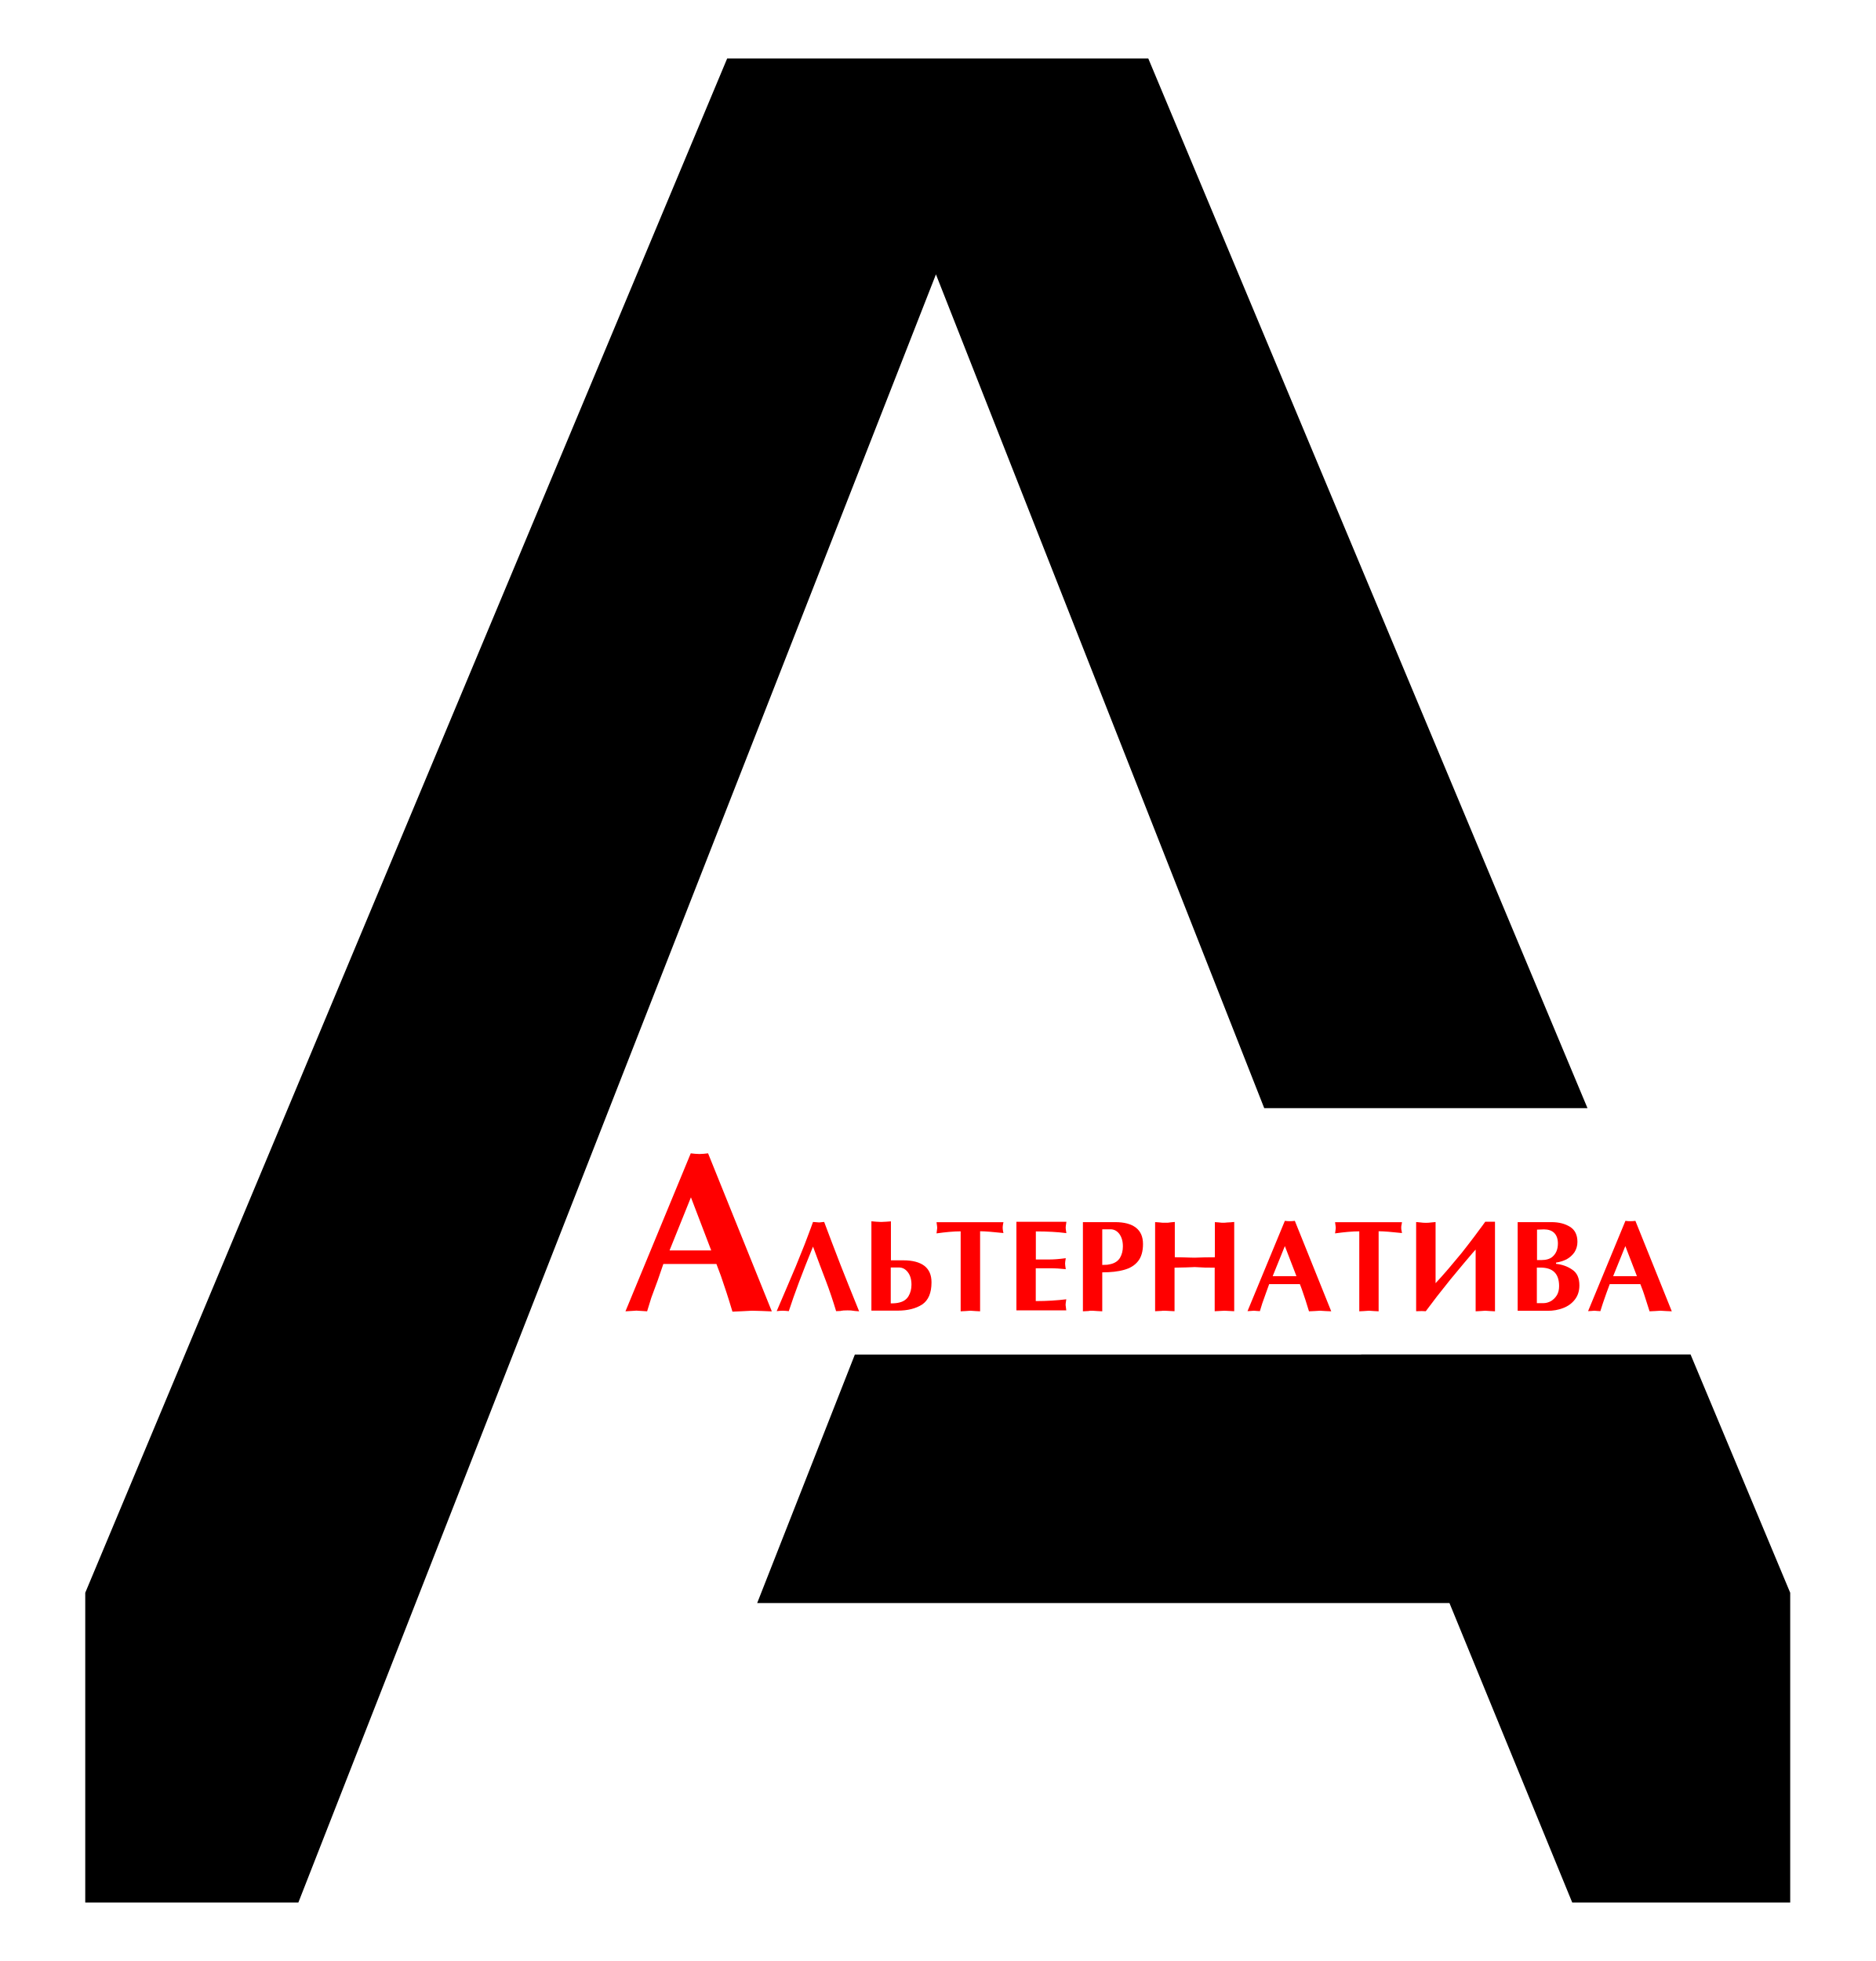
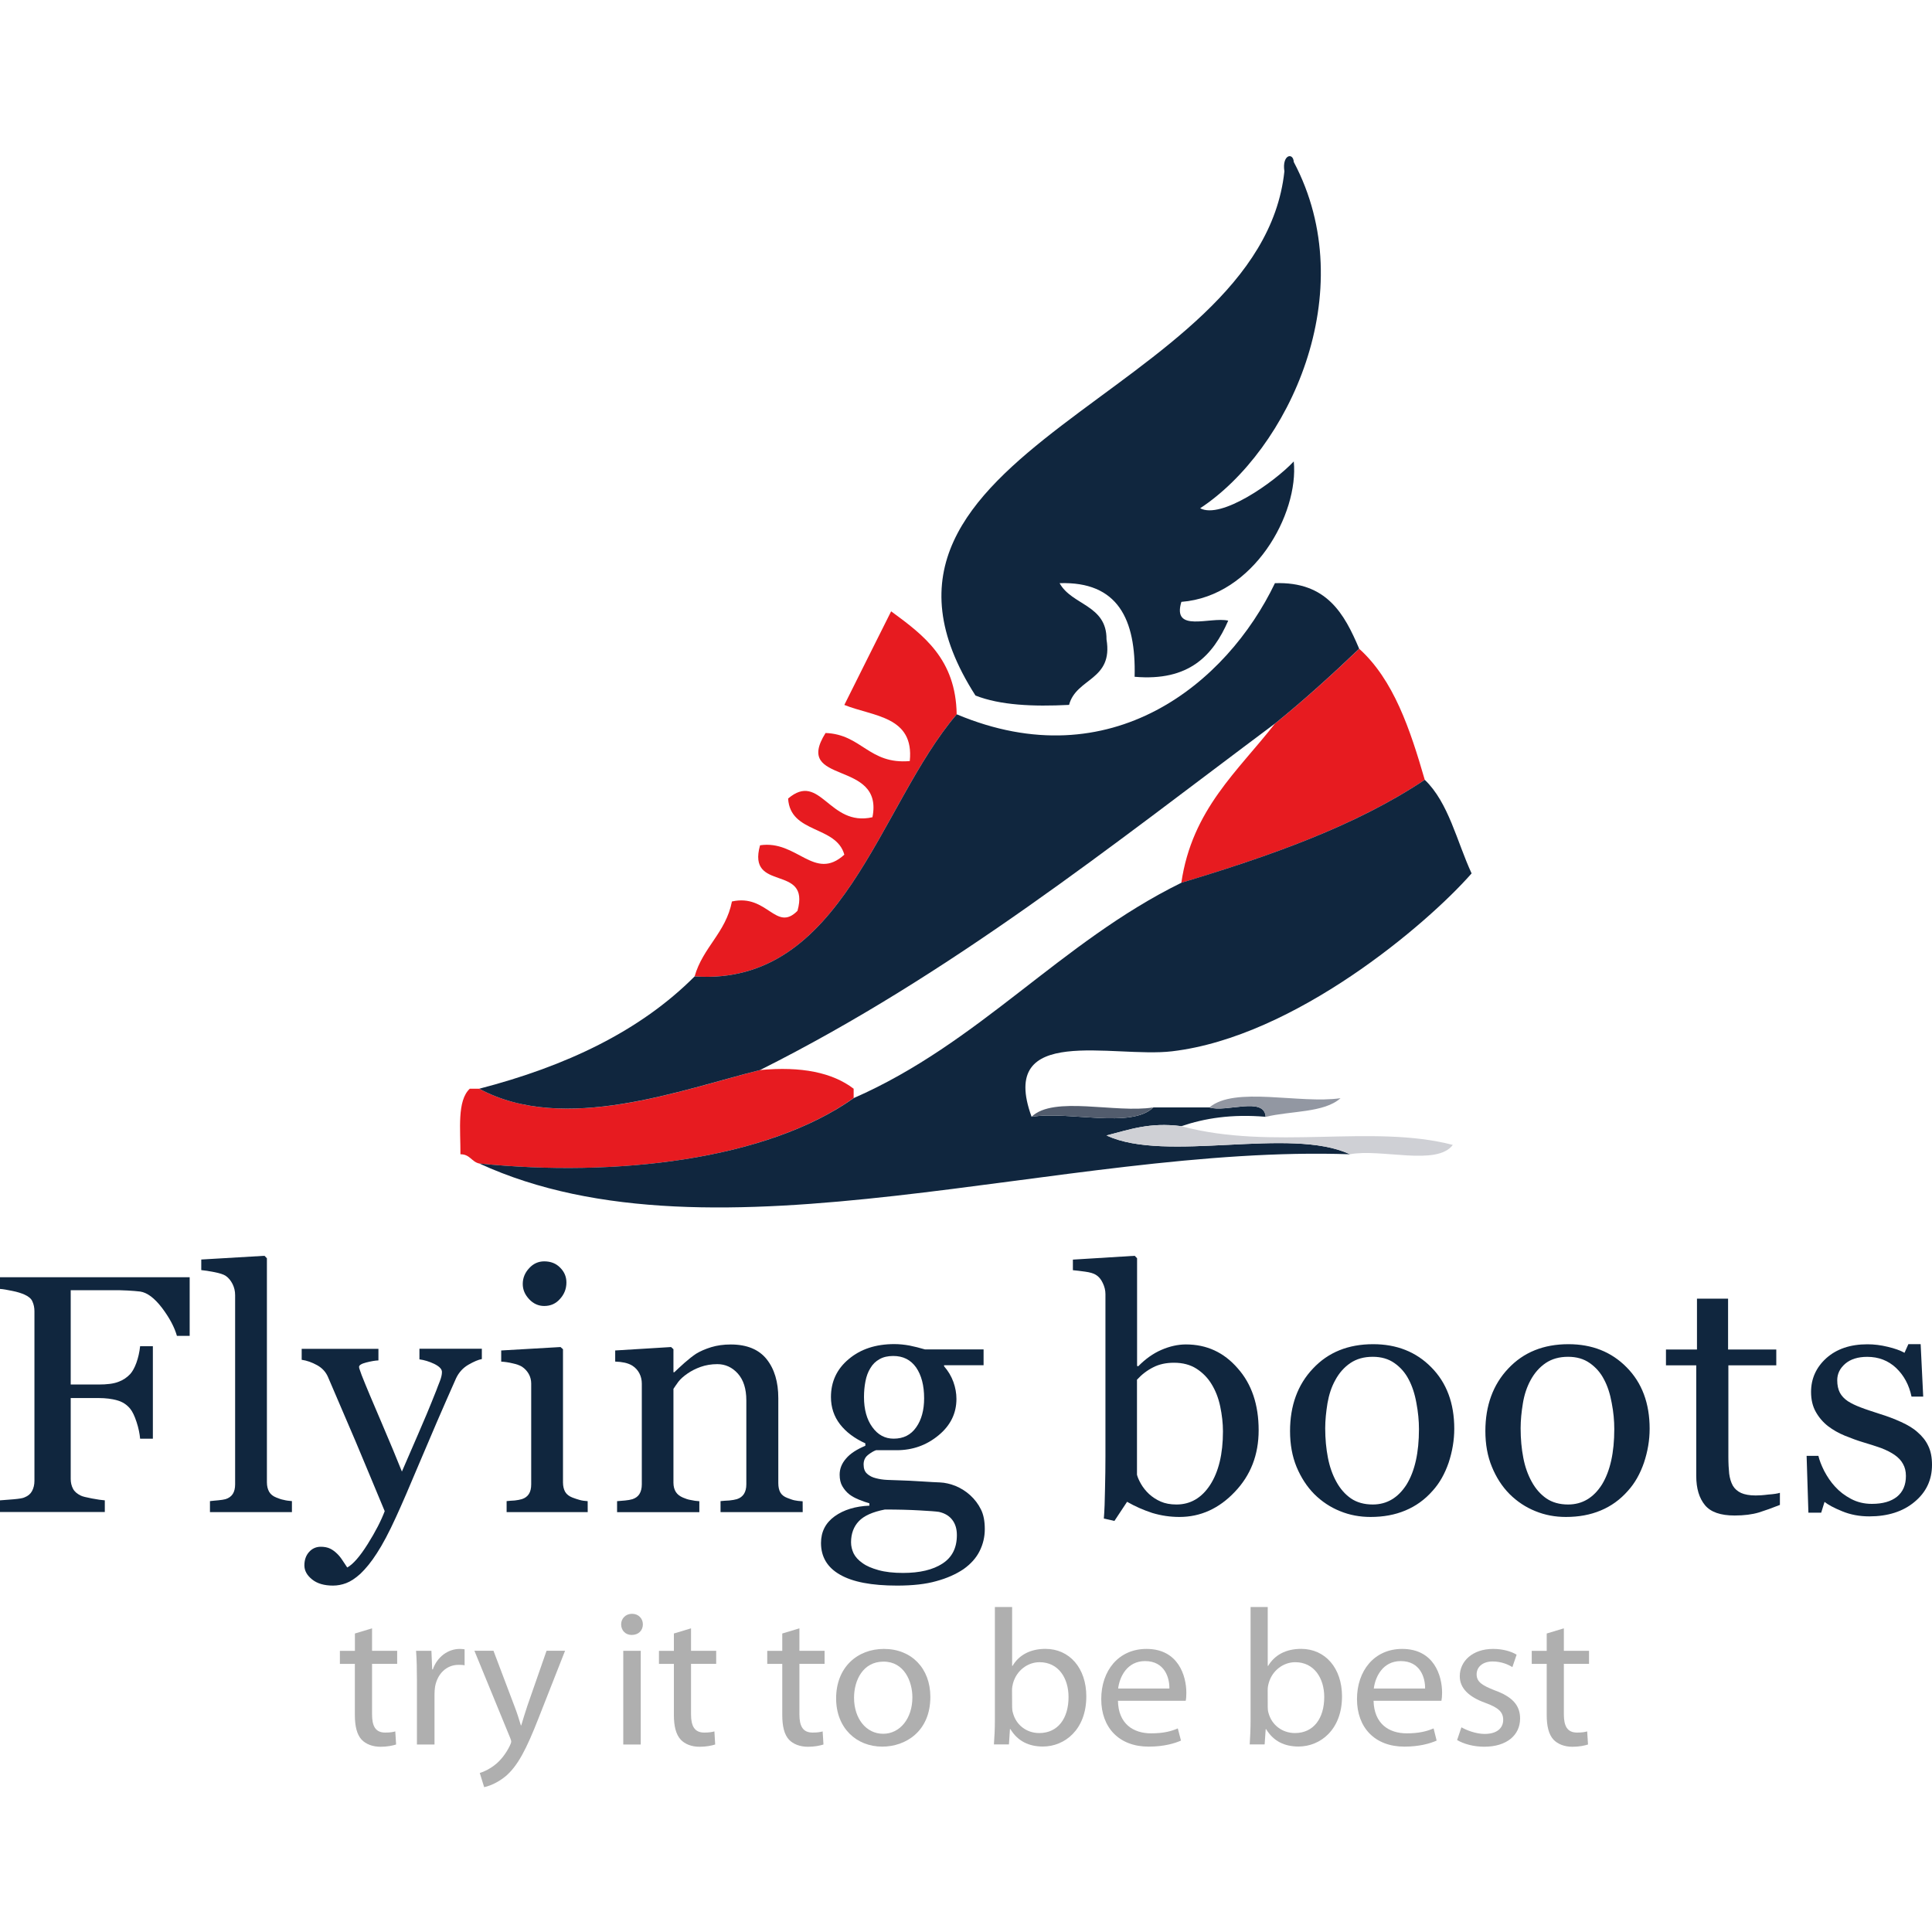
- <svg xmlns="http://www.w3.org/2000/svg" enable-background="new 0 0 22 23" version="1.1" viewBox="0 0 22 23" xml:space="preserve">
-   <polygon points="14.83 12.997 18.622 12.997 13.47 0.686 8.53 0.686 1 18.681 1 22.314 3.5 22.314 10.979 3.218" />
-   <polygon points="15.967 15.886 15.968 15.887 10.028 15.887 8.882 18.802 17.003 18.802 18.443 22.314 21 22.314 21 18.681 19.831 15.886" />
-   <path d="m7.781 14.826-0.065 0.189-0.076 0.206-0.049 0.159-0.061-4e-3 -0.065-4e-3 -0.062 4e-3 -0.066 4e-3 0.766-1.853c0.035 4e-3 0.067 8e-3 0.102 8e-3 0.031 0 0.066-4e-3 0.101-8e-3l0.748 1.854-0.118-5e-3 -0.116-3e-3 -0.115 6e-3 -0.113 5e-3c-0.032-0.106-0.056-0.184-0.073-0.234-0.029-0.087-0.05-0.148-0.063-0.187-0.017-0.046-0.035-0.093-0.052-0.138h-0.623zm0.562-0.16-0.238-0.623-0.251 0.623h0.489z" fill="#f00" />
-   <path d="m9.602 14.337h0.014l0.019-2e-3 0.016-2e-3 0.017-1e-3c0.016 0.044 0.032 0.087 0.049 0.13 0.018 0.05 0.033 0.089 0.043 0.114l0.101 0.263 0.097 0.244 0.12 0.297-0.05-4e-3 -0.047-6e-3 -0.039-1e-3 -0.037 1e-3c-9e-3 0-0.016 0-0.021 2e-3 -6e-3 0-0.015 1e-3 -0.025 4e-3l-0.051 2e-3c-0.017-0.057-0.036-0.117-0.058-0.182-0.024-0.069-0.043-0.125-0.059-0.165l-0.074-0.195-0.08-0.215c-0.124 0.303-0.219 0.556-0.284 0.757-0.024-2e-3 -0.048-5e-3 -0.072-5e-3 -0.023 0-0.046 3e-3 -0.07 5e-3l0.119-0.278 0.105-0.247 0.102-0.253c0.015-0.039 0.032-0.083 0.05-0.132 0.019-0.049 0.035-0.095 0.05-0.136l0.027 2e-3c0.016 2e-3 0.027 3e-3 0.038 3e-3z" fill="#f00" />
-   <path d="m10.451 14.782h0.147c0.107 0 0.189 0.022 0.246 0.065 0.056 0.044 0.083 0.108 0.083 0.193 0 0.124-0.036 0.211-0.111 0.261-0.074 0.047-0.169 0.071-0.285 0.071h-0.309v-1.048l0.055 5e-3 0.059 3e-3 0.06-3e-3 0.055-4e-3v0.457zm0 0.505c0.045 0 0.078-4e-3 0.102-0.011 0.048-0.012 0.083-0.037 0.105-0.075 0.022-0.037 0.034-0.082 0.034-0.133 0-0.061-0.014-0.109-0.042-0.146s-0.063-0.056-0.104-0.056h-0.097v0.421z" fill="#f00" />
-   <path d="m11.498 15.38-0.057-3e-3 -0.057-4e-3 -0.057 4e-3 -0.058 3e-3v-0.938c-0.081 0-0.176 9e-3 -0.283 0.024 4e-3 -0.035 8e-3 -0.057 8e-3 -0.065 0-0.01-3e-3 -0.031-8e-3 -0.066h0.785l-5e-3 0.024-3e-3 0.021-1e-3 0.018 1e-3 0.02 3e-3 0.021 5e-3 0.023c-0.123-0.013-0.215-0.021-0.274-0.021v0.939z" fill="#f00" />
-   <path d="m12.509 14.334c-6e-3 0.035-8e-3 0.057-8e-3 0.065s2e-3 0.03 8e-3 0.064c-0.106-0.014-0.226-0.02-0.358-0.02v0.329h0.162c0.046 0 0.108-4e-3 0.189-0.015-5e-3 0.029-8e-3 0.051-8e-3 0.063s3e-3 0.035 8e-3 0.066c-0.061-7e-3 -0.125-0.011-0.189-0.011h-0.163v0.385c0.133 0 0.252-8e-3 0.358-0.021-6e-3 0.035-8e-3 0.058-8e-3 0.066l8e-3 0.064h-0.585v-1.039h0.586z" fill="#f00" />
-   <path d="m12.931 15.38-0.058-3e-3 -0.057-4e-3h-0.029c-0.012 3e-3 -0.021 4e-3 -0.027 4e-3l-0.057 3e-3v-1.046h0.377c0.107 0 0.188 0.021 0.245 0.065 0.055 0.043 0.083 0.106 0.083 0.192s-0.02 0.154-0.058 0.201c-0.039 0.05-0.095 0.083-0.165 0.102-0.071 0.02-0.156 0.029-0.255 0.029v0.457zm0-0.544c0.022 0 0.042-1e-3 0.057-2e-3 0.017-3e-3 0.031-5e-3 0.046-9e-3 0.047-0.012 0.083-0.037 0.105-0.074 0.022-0.038 0.033-0.082 0.033-0.133 0-0.06-0.014-0.107-0.041-0.145-0.027-0.036-0.063-0.055-0.103-0.055h-0.098v0.418z" fill="#f00" />
-   <path d="m13.554 14.334 0.045 3e-3 0.037 4e-3h0.063l0.038-5e-3 0.044-4e-3v0.414c0.042 0 0.082 0 0.12 2e-3s0.078 2e-3 0.115 3e-3c0.034-1e-3 0.074-2e-3 0.119-4e-3 0.045-1e-3 0.084-1e-3 0.116-1e-3v-0.412l0.043 3e-3 0.038 4e-3h0.032l0.033-3e-3 0.038-2e-3 0.043-4e-3v1.047l-0.056-3e-3 -0.059-3e-3 -0.055 3e-3 -0.059 3e-3v-0.511c-0.041 0-0.079-1e-3 -0.116-1e-3 -0.037-2e-3 -0.077-3e-3 -0.119-6e-3 -0.014 0-0.047 3e-3 -0.099 4e-3 -0.053 2e-3 -0.099 3e-3 -0.137 3e-3v0.511l-0.058-3e-3 -0.056-3e-3h-0.024c-0.014 3e-3 -0.024 3e-3 -0.033 3e-3l-0.057 3e-3v-1.045z" fill="#f00" />
-   <path d="m14.888 15.061-0.039 0.108-0.042 0.118-0.028 0.091-0.034-2e-3 -0.037-3e-3 -0.037 3e-3 -0.037 2e-3 0.438-1.059c0.021 3e-3 0.04 4e-3 0.058 4e-3 0.019 0 0.037-1e-3 0.059-4e-3l0.427 1.061-0.067-3e-3 -0.065-4e-3 -0.065 4e-3 -0.064 3e-3c-0.02-0.062-0.032-0.106-0.042-0.135-0.017-0.05-0.028-0.085-0.036-0.106-9e-3 -0.027-0.019-0.053-0.029-0.078h-0.36zm0.32-0.093-0.136-0.353-0.143 0.353h0.279z" fill="#f00" />
-   <path d="m16.173 15.38-0.057-3e-3 -0.057-4e-3 -0.057 4e-3 -0.057 3e-3v-0.938c-0.082 0-0.176 9e-3 -0.284 0.024 5e-3 -0.035 8e-3 -0.057 8e-3 -0.065 0-0.01-3e-3 -0.031-8e-3 -0.066h0.785l-4e-3 0.024-4e-3 0.021-1e-3 0.018 1e-3 0.02 4e-3 0.021 4e-3 0.023c-0.123-0.013-0.215-0.021-0.274-0.021v0.939z" fill="#f00" />
-   <path d="m16.614 14.333 0.044 4e-3 0.037 4e-3 0.032 1e-3 0.031-1e-3 0.039-4e-3 0.043-4e-3v0.717c0.041-0.044 0.092-0.1 0.15-0.168 0.052-0.061 0.104-0.123 0.154-0.184 0.046-0.059 0.097-0.123 0.147-0.19 0.026-0.034 0.049-0.066 0.071-0.096 0.022-0.028 0.042-0.057 0.061-0.083h0.078 0.025 0.011v1.051l-0.056-3e-3 -0.059-4e-3 -0.056 4e-3 -0.056 3e-3v-0.724c-0.023 0.025-0.047 0.052-0.069 0.079-0.023 0.027-0.046 0.053-0.067 0.079l-0.158 0.19-0.161 0.203-0.13 0.172-0.047-2e-3 -0.066 2e-3v-1.046z" fill="#f00" />
-   <path d="m17.804 14.334h0.395c0.089 0 0.16 0.019 0.218 0.055s0.087 0.095 0.087 0.177c0 0.045-0.012 0.085-0.034 0.12-0.023 0.034-0.055 0.063-0.093 0.084-0.038 0.019-0.08 0.032-0.124 0.039v0.014c0.073 8e-3 0.137 0.031 0.191 0.069 0.056 0.037 0.083 0.099 0.083 0.183 0 0.067-0.018 0.122-0.053 0.167s-0.08 0.078-0.138 0.1-0.116 0.032-0.179 0.032h-0.354v-1.04zm0.226 0.445h0.05c0.057 0 0.1-0.013 0.129-0.037 0.044-0.037 0.066-0.089 0.066-0.158 0-0.053-0.015-0.095-0.043-0.123s-0.069-0.042-0.121-0.042c-0.021 0-0.048 1e-3 -0.081 3e-3v0.357zm0 0.505h0.079c0.028 0 0.057-9e-3 0.085-0.024 0.028-0.017 0.051-0.04 0.069-0.069 0.018-0.03 0.026-0.066 0.026-0.107 0-0.145-0.072-0.217-0.22-0.217h-0.021-0.02v0.417z" fill="#f00" />
-   <path d="m18.883 15.061-0.04 0.108-0.041 0.118-0.029 0.091-0.034-2e-3 -0.037-3e-3 -0.036 3e-3 -0.037 2e-3 0.438-1.059c0.02 3e-3 0.038 4e-3 0.058 4e-3 0.019 0 0.038-1e-3 0.059-4e-3l0.427 1.061-0.067-3e-3 -0.066-4e-3 -0.064 4e-3 -0.064 3e-3c-0.02-0.062-0.033-0.106-0.043-0.135-0.016-0.05-0.027-0.085-0.035-0.106-0.01-0.027-0.02-0.053-0.03-0.078h-0.359zm0.319-0.093-0.136-0.353-0.143 0.353h0.279z" fill="#f00" />
+ <svg xmlns="http://www.w3.org/2000/svg" viewBox="0 0 40 40">
+   <path fill="#E71B20" d="M14.381,20.216c0.171-0.604,0.646-0.903,0.773-1.552c0.733-0.164,0.91,0.645,1.357,0.194  c0.275-0.987-1.052-0.37-0.775-1.357c0.767-0.117,1.124,0.758,1.745,0.194c-0.167-0.608-1.12-0.431-1.164-1.162  c0.667-0.568,0.843,0.593,1.746,0.387c0.242-1.211-1.656-0.652-0.971-1.744c0.749,0.027,0.896,0.654,1.744,0.581  c0.095-0.933-0.757-0.921-1.355-1.162c0.32-0.648,0.647-1.29,0.969-1.938c0.671,0.492,1.339,0.987,1.357,2.133  C18.188,16.679,17.456,20.423,14.381,20.216z" />
+   <path fill="#E71B20" d="M28.141,13.432c0.713,0.645,1.053,1.663,1.357,2.713c-1.434,0.958-3.204,1.577-5.04,2.133  c0.222-1.523,1.175-2.315,1.938-3.296C27.004,14.49,27.579,13.969,28.141,13.432z" />
+   <path fill="#E71B20" d="M9.922,22.541c1.759,0.95,4.203,0.016,5.814-0.387c0.855-0.08,1.498,0.051,1.938,0.387  c0,0.064,0,0.129,0,0.193c-1.809,1.285-4.938,1.643-7.753,1.355c-0.157-0.035-0.192-0.193-0.388-0.191  c0.002-0.517-0.073-1.107,0.193-1.357C9.792,22.541,9.858,22.541,9.922,22.541z" />
+   <path fill="#10263E" d="M29.498,16.145c0.495,0.474,0.663,1.275,0.97,1.938c-0.921,1.05-3.661,3.384-6.202,3.683  c-1.219,0.145-3.615-0.58-2.908,1.356c0.779-0.124,2.062,0.252,2.521-0.194c0.39,0,0.774,0,1.163,0  c0.341,0.111,1.141-0.234,1.162,0.194c-0.705-0.06-1.262,0.03-1.744,0.194c-0.665-0.086-1.085,0.076-1.55,0.192  c1.229,0.578,3.809-0.19,5.04,0.39c-5.942-0.209-13.147,2.438-18.026,0.191c2.815,0.286,5.944-0.07,7.753-1.355  c2.606-1.141,4.271-3.223,6.783-4.458C26.294,17.722,28.064,17.103,29.498,16.145z" />
+   <path fill="#10263E" d="M19.808,14.789c3.199,1.344,5.598-0.648,6.588-2.715c1.071-0.037,1.437,0.633,1.744,1.357  c-0.562,0.537-1.137,1.059-1.744,1.55c-3.403,2.54-6.699,5.188-10.66,7.173c-1.611,0.4-4.056,1.337-5.814,0.387  c1.796-0.466,3.329-1.191,4.459-2.325C17.456,20.423,18.188,16.679,19.808,14.789z" />
+   <path fill="#9297A2" d="M25.04,22.928c0.522-0.445,1.869-0.068,2.714-0.191c-0.34,0.306-1.033,0.259-1.552,0.387  C26.18,22.693,25.381,23.039,25.04,22.928z" />
+   <path fill="#525C6D" d="M21.357,23.122c0.457-0.444,1.738-0.069,2.52-0.194C23.418,23.374,22.137,22.998,21.357,23.122z" />
+   <path fill="#CFD0D5" d="M27.947,23.898c-1.23-0.58-3.809,0.188-5.039-0.39c0.465-0.116,0.885-0.278,1.55-0.192  c1.883,0.51,3.948-0.049,5.621,0.388C29.748,24.148,28.6,23.775,27.947,23.898z" />
+   <path fill="#10263E" d="M24.848,10.523c0.435,0.232,1.526-0.533,1.938-0.969c0.107,1.081-0.825,2.79-2.327,2.907  c-0.198,0.651,0.604,0.302,0.97,0.389c-0.314,0.718-0.807,1.26-1.938,1.162c0.031-1.195-0.35-1.978-1.553-1.938  c0.252,0.46,0.977,0.447,0.971,1.163c0.143,0.854-0.627,0.794-0.775,1.357c-0.749,0.038-1.429,0.007-1.938-0.194  c-3.275-5.108,5.898-6.18,6.396-10.853c-0.054-0.348,0.183-0.398,0.194-0.194C28.214,6.05,26.674,9.32,24.848,10.523z" />
+   <path fill="#10263E" d="M3.927,27.658H3.663c-0.051-0.18-0.153-0.373-0.309-0.58c-0.157-0.205-0.307-0.316-0.451-0.338  c-0.073-0.01-0.159-0.014-0.259-0.021c-0.101-0.007-0.213-0.007-0.34-0.007h-0.84v1.953H2.04c0.176,0,0.311-0.017,0.407-0.054  c0.097-0.034,0.18-0.09,0.248-0.162c0.046-0.051,0.091-0.129,0.129-0.234c0.038-0.107,0.064-0.22,0.077-0.343h0.264v1.915H2.901  c-0.009-0.102-0.032-0.219-0.073-0.344c-0.042-0.129-0.087-0.221-0.133-0.277c-0.07-0.085-0.159-0.143-0.267-0.173  c-0.108-0.031-0.237-0.048-0.389-0.048H1.464v1.674c0,0.076,0.016,0.143,0.046,0.201c0.03,0.06,0.085,0.107,0.163,0.145  c0.034,0.018,0.111,0.036,0.229,0.059c0.118,0.022,0.207,0.035,0.268,0.039v0.242H0v-0.242c0.07-0.006,0.165-0.014,0.282-0.022  c0.119-0.011,0.193-0.022,0.229-0.041c0.071-0.028,0.121-0.071,0.153-0.131c0.032-0.06,0.049-0.13,0.049-0.21v-3.512  c0-0.074-0.015-0.142-0.041-0.199c-0.023-0.059-0.078-0.105-0.161-0.143c-0.064-0.029-0.148-0.057-0.256-0.078  C0.149,26.705,0.064,26.689,0,26.686v-0.242h3.927V27.658z" />
+   <path fill="#10263E" d="M6.044,31.307H4.347v-0.228c0.054-0.007,0.112-0.011,0.173-0.017c0.063-0.006,0.113-0.014,0.151-0.024  c0.066-0.021,0.117-0.058,0.149-0.108c0.032-0.051,0.048-0.117,0.048-0.199v-3.916c0-0.084-0.018-0.16-0.054-0.232  c-0.037-0.072-0.083-0.129-0.144-0.17c-0.042-0.027-0.119-0.053-0.231-0.075c-0.113-0.022-0.204-0.036-0.272-0.042v-0.219L5.476,26  l0.05,0.051v4.637c0,0.082,0.017,0.146,0.047,0.199c0.03,0.051,0.078,0.09,0.146,0.117c0.053,0.021,0.104,0.041,0.153,0.049  c0.051,0.014,0.109,0.021,0.172,0.026V31.307z" />
+   <path fill="#10263E" d="M6.302,32.409c0-0.115,0.034-0.208,0.099-0.279c0.064-0.071,0.146-0.106,0.24-0.106  c0.076,0,0.141,0.013,0.195,0.039c0.055,0.027,0.101,0.063,0.144,0.105c0.036,0.034,0.074,0.08,0.112,0.139  c0.041,0.061,0.073,0.107,0.097,0.146c0.117-0.063,0.259-0.223,0.422-0.482c0.163-0.259,0.28-0.488,0.354-0.684  c-0.224-0.541-0.428-1.025-0.606-1.452c-0.182-0.428-0.371-0.869-0.568-1.325c-0.045-0.105-0.121-0.188-0.227-0.246  s-0.211-0.096-0.318-0.111v-0.227h1.589v0.24c-0.07,0.002-0.155,0.018-0.254,0.043s-0.147,0.057-0.147,0.09  c0,0.014,0.004,0.039,0.017,0.068c0.01,0.031,0.021,0.064,0.036,0.102c0.089,0.227,0.226,0.551,0.409,0.977  c0.182,0.426,0.324,0.767,0.425,1.021c0.105-0.244,0.216-0.496,0.329-0.759c0.115-0.261,0.244-0.569,0.385-0.925  c0.017-0.045,0.038-0.104,0.07-0.182c0.03-0.076,0.045-0.142,0.045-0.195c0-0.061-0.053-0.115-0.159-0.168  c-0.107-0.051-0.21-0.081-0.307-0.094v-0.22h1.292v0.214c-0.07,0.012-0.163,0.051-0.278,0.117c-0.114,0.066-0.201,0.162-0.258,0.286  c-0.28,0.63-0.528,1.205-0.746,1.724c-0.218,0.521-0.383,0.9-0.496,1.146c-0.146,0.321-0.279,0.569-0.396,0.748  c-0.115,0.18-0.23,0.319-0.341,0.425c-0.106,0.096-0.206,0.16-0.294,0.193c-0.087,0.033-0.18,0.051-0.272,0.051  c-0.184,0-0.329-0.043-0.434-0.128S6.302,32.52,6.302,32.409z" />
+   <path fill="#10263E" d="M12.168,31.307h-1.679v-0.228c0.054-0.007,0.108-0.009,0.167-0.013c0.057-0.006,0.106-0.016,0.149-0.028  c0.066-0.021,0.114-0.058,0.146-0.108c0.032-0.051,0.047-0.117,0.047-0.199v-2.086c0-0.069-0.017-0.139-0.051-0.199  c-0.034-0.059-0.08-0.111-0.143-0.152c-0.045-0.027-0.109-0.05-0.193-0.068c-0.085-0.021-0.164-0.031-0.234-0.035V27.96l1.228-0.071  l0.051,0.045v2.756c0,0.08,0.016,0.146,0.046,0.199c0.032,0.053,0.083,0.09,0.149,0.116c0.053,0.021,0.103,0.036,0.151,0.05  s0.104,0.021,0.165,0.025L12.168,31.307L12.168,31.307z M11.727,26.553c0,0.129-0.044,0.243-0.133,0.34  c-0.087,0.099-0.195,0.146-0.327,0.146c-0.118,0-0.224-0.047-0.31-0.139c-0.089-0.094-0.134-0.198-0.134-0.317  c0-0.124,0.045-0.233,0.134-0.328c0.086-0.094,0.191-0.14,0.31-0.14c0.136,0,0.246,0.043,0.331,0.131  C11.685,26.333,11.727,26.434,11.727,26.553z" />
+   <path fill="#10263E" d="M16.619,31.307h-1.701v-0.228c0.055-0.007,0.115-0.009,0.18-0.013c0.064-0.006,0.116-0.016,0.159-0.028  c0.066-0.021,0.114-0.058,0.146-0.108c0.032-0.051,0.049-0.117,0.049-0.199v-1.736c0-0.242-0.059-0.426-0.176-0.557  c-0.116-0.129-0.258-0.195-0.425-0.195c-0.125,0-0.24,0.02-0.345,0.057c-0.104,0.037-0.195,0.084-0.274,0.139  c-0.078,0.054-0.141,0.109-0.188,0.17c-0.044,0.062-0.078,0.109-0.101,0.146v1.944c0,0.076,0.018,0.142,0.05,0.191  c0.032,0.051,0.083,0.088,0.147,0.116c0.051,0.022,0.104,0.041,0.161,0.05c0.059,0.014,0.117,0.021,0.178,0.025v0.227h-1.703V31.08  c0.054-0.006,0.11-0.01,0.167-0.014c0.059-0.006,0.108-0.014,0.151-0.027c0.064-0.021,0.114-0.057,0.145-0.107  c0.032-0.052,0.049-0.119,0.049-0.201v-2.084c0-0.078-0.017-0.149-0.051-0.215c-0.034-0.064-0.082-0.117-0.143-0.156  c-0.045-0.029-0.099-0.049-0.159-0.063c-0.06-0.013-0.127-0.021-0.198-0.023V27.96l1.157-0.071l0.049,0.045v0.477h0.018  c0.057-0.055,0.127-0.12,0.212-0.196c0.085-0.075,0.165-0.138,0.24-0.188c0.087-0.053,0.191-0.098,0.311-0.135  c0.121-0.037,0.256-0.056,0.405-0.056c0.334,0,0.582,0.103,0.743,0.304c0.162,0.203,0.242,0.473,0.242,0.807v1.76  c0,0.08,0.015,0.145,0.042,0.193c0.028,0.049,0.077,0.088,0.144,0.113c0.057,0.021,0.106,0.041,0.147,0.049  c0.042,0.01,0.099,0.016,0.171,0.021L16.619,31.307L16.619,31.307z" />
+   <path fill="#10263E" d="M20.085,30.955c0.095,0.087,0.169,0.184,0.224,0.296c0.055,0.108,0.08,0.245,0.08,0.407  s-0.036,0.314-0.108,0.457c-0.072,0.144-0.184,0.267-0.333,0.373c-0.157,0.105-0.345,0.189-0.564,0.248  c-0.218,0.062-0.487,0.092-0.811,0.092c-0.527,0-0.921-0.075-1.183-0.227c-0.261-0.148-0.392-0.369-0.392-0.654  c0-0.234,0.095-0.418,0.282-0.553c0.189-0.136,0.43-0.209,0.72-0.221v-0.048c-0.07-0.021-0.143-0.046-0.218-0.077  c-0.076-0.031-0.141-0.066-0.195-0.107c-0.061-0.047-0.108-0.104-0.147-0.17c-0.038-0.064-0.056-0.146-0.056-0.24  c0-0.123,0.044-0.232,0.133-0.334c0.087-0.104,0.222-0.189,0.399-0.264v-0.05c-0.227-0.104-0.401-0.235-0.526-0.397  c-0.123-0.16-0.186-0.348-0.186-0.562c0-0.319,0.123-0.582,0.369-0.786c0.245-0.207,0.56-0.31,0.943-0.31  c0.104,0,0.209,0.011,0.314,0.03c0.104,0.021,0.211,0.048,0.32,0.08h1.214v0.328h-0.818v0.021c0.086,0.099,0.15,0.206,0.193,0.325  c0.042,0.117,0.063,0.234,0.063,0.351c0,0.298-0.123,0.55-0.371,0.754c-0.248,0.205-0.536,0.308-0.867,0.308h-0.427  c-0.053,0.018-0.109,0.053-0.17,0.101c-0.059,0.049-0.087,0.114-0.087,0.194c0,0.086,0.024,0.15,0.073,0.193  c0.05,0.045,0.11,0.075,0.182,0.092c0.068,0.018,0.146,0.031,0.237,0.035c0.091,0.004,0.184,0.008,0.28,0.01  c0.103,0.002,0.246,0.01,0.426,0.021c0.179,0.013,0.306,0.017,0.383,0.021c0.106,0.004,0.216,0.031,0.326,0.074  C19.897,30.813,19.996,30.875,20.085,30.955z M19.811,31.783c0-0.126-0.03-0.23-0.093-0.313c-0.061-0.082-0.153-0.14-0.278-0.168  c-0.064-0.01-0.201-0.02-0.405-0.031c-0.205-0.012-0.441-0.018-0.714-0.018c-0.254,0.049-0.433,0.129-0.54,0.242  c-0.106,0.111-0.161,0.258-0.161,0.436c0,0.082,0.019,0.157,0.053,0.23c0.036,0.072,0.097,0.141,0.184,0.201  c0.082,0.061,0.193,0.107,0.332,0.146c0.14,0.039,0.309,0.058,0.508,0.058c0.345,0,0.619-0.065,0.816-0.194  C19.712,32.243,19.811,32.048,19.811,31.783z M19.133,28.951c0-0.268-0.056-0.48-0.167-0.641c-0.113-0.158-0.269-0.236-0.472-0.236  c-0.111,0-0.206,0.021-0.284,0.066c-0.079,0.043-0.144,0.106-0.191,0.188c-0.047,0.075-0.081,0.166-0.101,0.272  c-0.021,0.105-0.03,0.215-0.03,0.326c0,0.254,0.058,0.463,0.171,0.619c0.115,0.161,0.262,0.241,0.443,0.241  c0.202,0,0.357-0.077,0.468-0.237C19.079,29.395,19.133,29.191,19.133,28.951z" />
+   <path fill="#10263E" d="M26.059,29.611c0,0.51-0.166,0.934-0.494,1.277c-0.328,0.346-0.711,0.519-1.146,0.519  c-0.189,0-0.377-0.027-0.563-0.083c-0.185-0.061-0.358-0.137-0.521-0.231l-0.262,0.396l-0.219-0.049  c0.013-0.168,0.021-0.373,0.024-0.608c0.006-0.24,0.009-0.47,0.009-0.69v-3.348c0-0.079-0.019-0.156-0.056-0.232  c-0.036-0.078-0.084-0.133-0.142-0.168c-0.045-0.029-0.119-0.052-0.224-0.066c-0.104-0.016-0.188-0.023-0.252-0.03v-0.219L23.493,26  l0.049,0.051v2.229l0.024,0.007c0.146-0.149,0.307-0.265,0.479-0.339c0.172-0.075,0.344-0.113,0.508-0.113  c0.43,0,0.786,0.164,1.072,0.494C25.915,28.654,26.059,29.084,26.059,29.611z M25.32,29.635c0-0.167-0.02-0.34-0.057-0.517  s-0.098-0.328-0.177-0.458c-0.08-0.133-0.187-0.241-0.313-0.322c-0.129-0.083-0.285-0.124-0.467-0.124  c-0.164,0-0.308,0.031-0.431,0.095c-0.125,0.063-0.235,0.147-0.335,0.256v1.968c0.014,0.055,0.042,0.118,0.083,0.19  c0.042,0.072,0.097,0.144,0.167,0.209c0.07,0.064,0.15,0.116,0.24,0.156c0.091,0.04,0.199,0.061,0.328,0.061  c0.287,0,0.519-0.135,0.695-0.403C25.23,30.473,25.32,30.104,25.32,29.635z" />
+   <path fill="#10263E" d="M30.109,29.581c0,0.239-0.041,0.472-0.116,0.701c-0.079,0.229-0.188,0.425-0.333,0.584  c-0.161,0.184-0.352,0.319-0.564,0.407c-0.214,0.09-0.453,0.134-0.72,0.134c-0.222,0-0.435-0.039-0.633-0.121  c-0.199-0.08-0.377-0.198-0.534-0.354c-0.15-0.152-0.273-0.341-0.365-0.561c-0.091-0.221-0.135-0.469-0.135-0.742  c0-0.525,0.157-0.961,0.475-1.295c0.315-0.337,0.73-0.504,1.246-0.504c0.486,0,0.889,0.158,1.204,0.479  C29.95,28.628,30.109,29.051,30.109,29.581z M29.378,29.588c0-0.171-0.017-0.352-0.053-0.541c-0.034-0.191-0.089-0.354-0.159-0.486  c-0.074-0.143-0.173-0.254-0.296-0.34c-0.123-0.087-0.272-0.13-0.449-0.13c-0.183,0-0.335,0.043-0.464,0.13  c-0.129,0.088-0.234,0.207-0.313,0.356c-0.078,0.14-0.129,0.298-0.16,0.476c-0.029,0.18-0.047,0.352-0.047,0.518  c0,0.221,0.02,0.424,0.056,0.609c0.036,0.187,0.095,0.354,0.176,0.5c0.08,0.146,0.181,0.26,0.302,0.344  c0.121,0.082,0.272,0.125,0.45,0.125c0.294,0,0.526-0.14,0.701-0.414C29.293,30.456,29.378,30.075,29.378,29.588z" />
+   <path fill="#10263E" d="M34.154,29.581c0,0.239-0.041,0.472-0.117,0.701c-0.079,0.229-0.188,0.425-0.333,0.584  c-0.161,0.184-0.351,0.319-0.563,0.407c-0.215,0.09-0.453,0.134-0.721,0.134c-0.223,0-0.434-0.039-0.633-0.121  c-0.199-0.08-0.377-0.198-0.534-0.354c-0.151-0.152-0.274-0.341-0.364-0.561c-0.092-0.221-0.136-0.469-0.136-0.742  c0-0.525,0.157-0.961,0.474-1.295c0.316-0.337,0.731-0.504,1.246-0.504c0.487,0,0.889,0.158,1.205,0.479  C33.994,28.628,34.154,29.051,34.154,29.581z M33.422,29.588c0-0.171-0.016-0.352-0.053-0.541c-0.034-0.191-0.088-0.354-0.159-0.486  c-0.073-0.143-0.173-0.254-0.296-0.34c-0.123-0.087-0.271-0.13-0.449-0.13c-0.182,0-0.335,0.043-0.464,0.13  c-0.129,0.088-0.233,0.207-0.313,0.356c-0.076,0.14-0.129,0.298-0.158,0.476c-0.03,0.18-0.047,0.352-0.047,0.518  c0,0.221,0.019,0.424,0.055,0.609c0.035,0.187,0.095,0.354,0.176,0.5c0.08,0.146,0.182,0.26,0.303,0.344  c0.121,0.082,0.271,0.125,0.449,0.125c0.294,0,0.527-0.14,0.701-0.414C33.337,30.456,33.422,30.075,33.422,29.588z" />
+   <path fill="#10263E" d="M36.85,31.158c-0.152,0.061-0.299,0.113-0.434,0.156c-0.139,0.041-0.305,0.063-0.502,0.063  c-0.291,0-0.496-0.07-0.615-0.215s-0.18-0.344-0.18-0.605v-2.289h-0.627v-0.328h0.642v-1.053h0.644v1.053h0.998v0.328h-0.992v1.89  c0,0.142,0.007,0.26,0.017,0.354c0.013,0.096,0.036,0.176,0.076,0.248c0.039,0.065,0.095,0.115,0.17,0.15  c0.074,0.033,0.175,0.052,0.302,0.052c0.062,0,0.147-0.004,0.262-0.019c0.113-0.008,0.195-0.021,0.24-0.036V31.158L36.85,31.158z" />
+   <path fill="#10263E" d="M39.699,29.65c0.098,0.084,0.172,0.176,0.222,0.283C39.975,30.042,40,30.172,40,30.328  c0,0.313-0.121,0.568-0.363,0.768c-0.238,0.199-0.552,0.299-0.935,0.299c-0.204,0-0.39-0.035-0.562-0.106  c-0.17-0.069-0.293-0.136-0.365-0.194l-0.069,0.223h-0.265l-0.037-1.176h0.244c0.021,0.09,0.06,0.193,0.121,0.314  c0.062,0.117,0.135,0.227,0.223,0.322c0.091,0.101,0.201,0.186,0.33,0.254c0.128,0.068,0.271,0.104,0.432,0.104  c0.227,0,0.398-0.05,0.521-0.148c0.123-0.1,0.185-0.243,0.185-0.43c0-0.097-0.021-0.18-0.06-0.248  c-0.037-0.07-0.094-0.131-0.172-0.186c-0.076-0.053-0.172-0.102-0.285-0.145c-0.112-0.039-0.237-0.08-0.377-0.121  c-0.11-0.033-0.233-0.078-0.369-0.133c-0.135-0.055-0.25-0.123-0.348-0.197c-0.103-0.08-0.188-0.178-0.254-0.295  c-0.066-0.116-0.099-0.254-0.099-0.414c0-0.273,0.104-0.508,0.315-0.699c0.213-0.191,0.496-0.288,0.852-0.288  c0.139,0,0.275,0.017,0.42,0.052c0.141,0.033,0.258,0.074,0.348,0.124l0.08-0.179h0.254l0.053,1.086h-0.242  c-0.051-0.242-0.157-0.439-0.32-0.594c-0.163-0.152-0.361-0.229-0.597-0.229c-0.193,0-0.345,0.048-0.455,0.142  c-0.111,0.096-0.166,0.209-0.166,0.343c0,0.103,0.019,0.188,0.055,0.258c0.036,0.067,0.091,0.125,0.163,0.174  c0.071,0.046,0.159,0.089,0.268,0.13c0.105,0.041,0.24,0.084,0.396,0.135c0.154,0.047,0.303,0.104,0.439,0.166  C39.496,29.502,39.611,29.57,39.699,29.65z" />
+   <path fill="#AFAFAF" d="M7.703,33.713v0.465h0.52v0.27h-0.52v1.046c0,0.239,0.068,0.377,0.271,0.377c0.1,0,0.157-0.009,0.21-0.024  l0.017,0.271c-0.069,0.022-0.182,0.047-0.321,0.047c-0.169,0-0.306-0.056-0.393-0.147c-0.099-0.108-0.14-0.281-0.14-0.51v-1.059  h-0.31v-0.27h0.311v-0.359L7.703,33.713z" />
+   <path fill="#AFAFAF" d="M8.632,34.783c0-0.229-0.004-0.426-0.018-0.605h0.318l0.016,0.385h0.013c0.091-0.26,0.314-0.424,0.559-0.424  c0.036,0,0.064,0.004,0.099,0.008v0.332c-0.038-0.01-0.075-0.01-0.125-0.01c-0.254,0-0.438,0.188-0.486,0.45  C9,34.969,8.996,35.027,8.996,35.084v1.034H8.632V34.783z" />
+   <path fill="#AFAFAF" d="M10.217,34.178l0.434,1.146c0.05,0.129,0.099,0.281,0.133,0.398h0.008c0.036-0.117,0.079-0.267,0.127-0.406  l0.397-1.139h0.383l-0.544,1.383c-0.26,0.666-0.438,1.002-0.686,1.215c-0.182,0.148-0.354,0.207-0.445,0.226l-0.091-0.293  c0.091-0.028,0.21-0.084,0.318-0.172c0.099-0.076,0.218-0.214,0.305-0.394c0.016-0.035,0.028-0.064,0.028-0.084  c0-0.021-0.009-0.049-0.028-0.093l-0.734-1.788H10.217z" />
+   <path fill="#AFAFAF" d="M13.31,33.631c0,0.122-0.087,0.219-0.232,0.219c-0.131,0-0.218-0.097-0.218-0.219  c0-0.119,0.091-0.219,0.226-0.219C13.219,33.412,13.31,33.509,13.31,33.631z M12.904,36.118v-1.94h0.362v1.94H12.904z" />
+   <path fill="#AFAFAF" d="M14.307,33.713v0.465h0.521v0.27h-0.521v1.046c0,0.239,0.071,0.377,0.272,0.377  c0.099,0,0.157-0.009,0.212-0.024l0.016,0.271c-0.07,0.022-0.181,0.047-0.322,0.047c-0.169,0-0.305-0.056-0.391-0.147  c-0.1-0.108-0.142-0.281-0.142-0.51v-1.059h-0.309v-0.27h0.309v-0.359L14.307,33.713z" />
+   <path fill="#AFAFAF" d="M16.551,33.713v0.465h0.521v0.27h-0.521v1.046c0,0.239,0.068,0.377,0.272,0.377  c0.099,0,0.157-0.009,0.209-0.024l0.017,0.271c-0.068,0.022-0.182,0.047-0.32,0.047c-0.17,0-0.307-0.056-0.394-0.147  c-0.099-0.108-0.139-0.281-0.139-0.51v-1.059h-0.311v-0.27h0.311v-0.359L16.551,33.713z" />
+   <path fill="#AFAFAF" d="M19.262,35.132c0,0.718-0.516,1.03-0.995,1.03c-0.536,0-0.956-0.385-0.956-0.998  c0-0.646,0.441-1.025,0.99-1.025C18.873,34.139,19.262,34.542,19.262,35.132z M17.682,35.15c0,0.428,0.248,0.746,0.603,0.746  c0.347,0,0.605-0.316,0.605-0.754c0-0.328-0.168-0.74-0.597-0.74C17.867,34.402,17.682,34.787,17.682,35.15z" />
+   <path fill="#AFAFAF" d="M20.598,33.271h0.357v1.219h0.009c0.127-0.217,0.358-0.352,0.681-0.352c0.498,0,0.846,0.398,0.846,0.984  c0,0.693-0.453,1.038-0.898,1.038c-0.287,0-0.521-0.108-0.674-0.361H20.91l-0.021,0.317h-0.311c0.011-0.133,0.02-0.33,0.02-0.502  V33.271z M20.955,35.342c0,0.043,0.005,0.088,0.018,0.126c0.065,0.245,0.279,0.413,0.543,0.413c0.385,0,0.607-0.301,0.607-0.746  c0-0.388-0.206-0.721-0.6-0.721c-0.244,0-0.474,0.168-0.549,0.434c-0.012,0.045-0.021,0.092-0.021,0.147L20.955,35.342  L20.955,35.342z" />
+   <path fill="#AFAFAF" d="M23.146,35.213c0.008,0.477,0.318,0.674,0.686,0.674c0.261,0,0.422-0.045,0.553-0.102l0.066,0.252  c-0.129,0.057-0.352,0.125-0.669,0.125c-0.615,0-0.982-0.396-0.982-0.984c0-0.584,0.354-1.039,0.938-1.039  c0.654,0,0.824,0.553,0.824,0.908c0,0.073-0.004,0.125-0.013,0.166H23.146z M24.211,34.959c0.004-0.219-0.095-0.568-0.504-0.568  c-0.371,0-0.527,0.324-0.557,0.568H24.211z" />
+   <path fill="#AFAFAF" d="M25.889,33.271h0.358v1.219h0.009c0.129-0.217,0.357-0.352,0.682-0.352c0.5,0,0.847,0.398,0.847,0.984  c0,0.693-0.453,1.038-0.9,1.038c-0.288,0-0.519-0.108-0.672-0.361h-0.008l-0.022,0.317h-0.309c0.009-0.133,0.018-0.33,0.018-0.502  v-2.344H25.889z M26.247,35.342c0,0.043,0.004,0.088,0.017,0.126c0.066,0.245,0.282,0.413,0.547,0.413  c0.383,0,0.606-0.301,0.606-0.746c0-0.388-0.208-0.721-0.601-0.721c-0.242,0-0.476,0.168-0.549,0.434  c-0.013,0.045-0.021,0.092-0.021,0.147L26.247,35.342L26.247,35.342z" />
+   <path fill="#AFAFAF" d="M28.438,35.213c0.012,0.477,0.318,0.674,0.687,0.674c0.26,0,0.421-0.045,0.556-0.102l0.063,0.252  c-0.127,0.057-0.351,0.125-0.667,0.125c-0.615,0-0.982-0.396-0.982-0.984c0-0.584,0.355-1.039,0.936-1.039  c0.658,0,0.826,0.553,0.826,0.908c0,0.073-0.006,0.125-0.014,0.166H28.438z M29.505,34.959c0.004-0.219-0.097-0.568-0.504-0.568  c-0.371,0-0.528,0.324-0.558,0.568H29.505z" />
+   <path fill="#AFAFAF" d="M30.257,35.762c0.111,0.063,0.302,0.137,0.481,0.137c0.261,0,0.384-0.125,0.384-0.291  s-0.103-0.254-0.367-0.351c-0.362-0.129-0.532-0.317-0.532-0.552c0-0.313,0.266-0.566,0.689-0.566c0.201,0,0.379,0.051,0.488,0.12  l-0.088,0.257c-0.078-0.05-0.224-0.117-0.408-0.117c-0.215,0-0.332,0.121-0.332,0.265c0,0.161,0.117,0.231,0.375,0.333  c0.344,0.125,0.525,0.294,0.525,0.583c0,0.344-0.277,0.584-0.742,0.584c-0.219,0-0.422-0.056-0.562-0.138L30.257,35.762z" />
+   <path fill="#AFAFAF" d="M32.378,33.713v0.465h0.521v0.27h-0.521v1.046c0,0.239,0.069,0.377,0.272,0.377  c0.099,0,0.156-0.009,0.211-0.024l0.017,0.271c-0.069,0.022-0.183,0.047-0.321,0.047c-0.17,0-0.306-0.056-0.393-0.147  c-0.1-0.108-0.141-0.281-0.141-0.51v-1.059h-0.31v-0.27h0.31v-0.359L32.378,33.713z" />
</svg>
